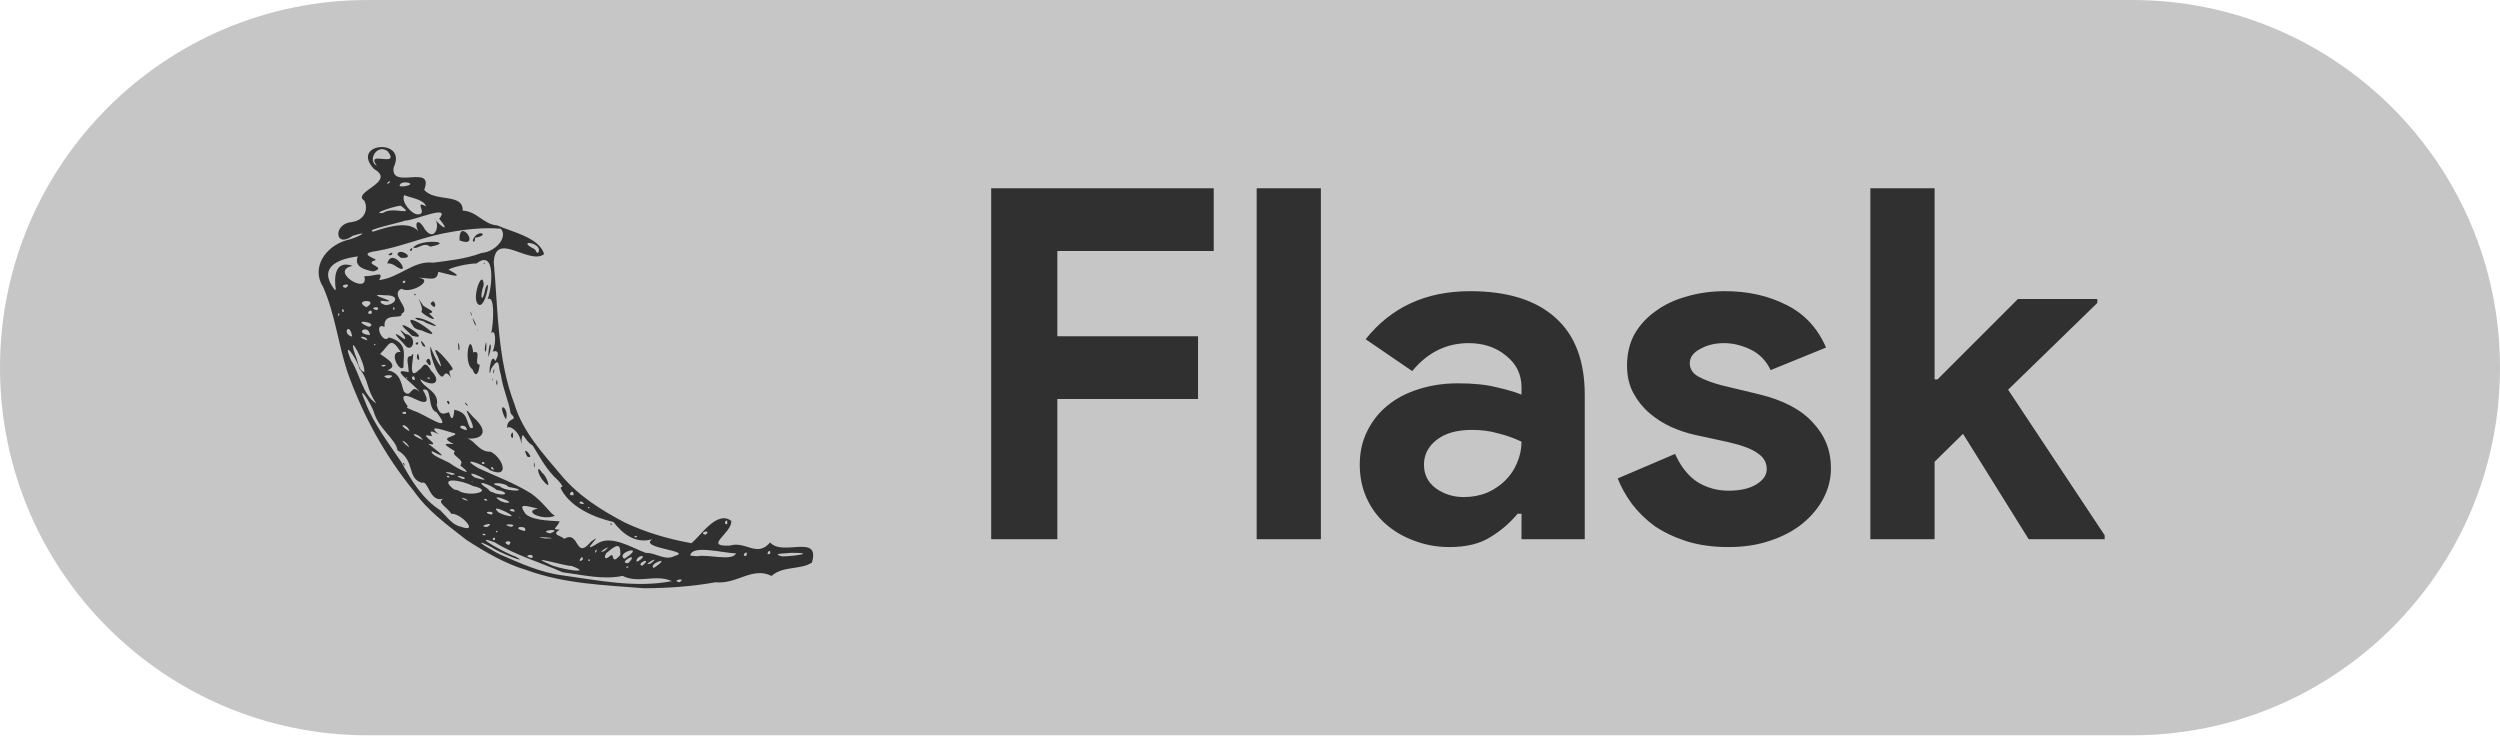
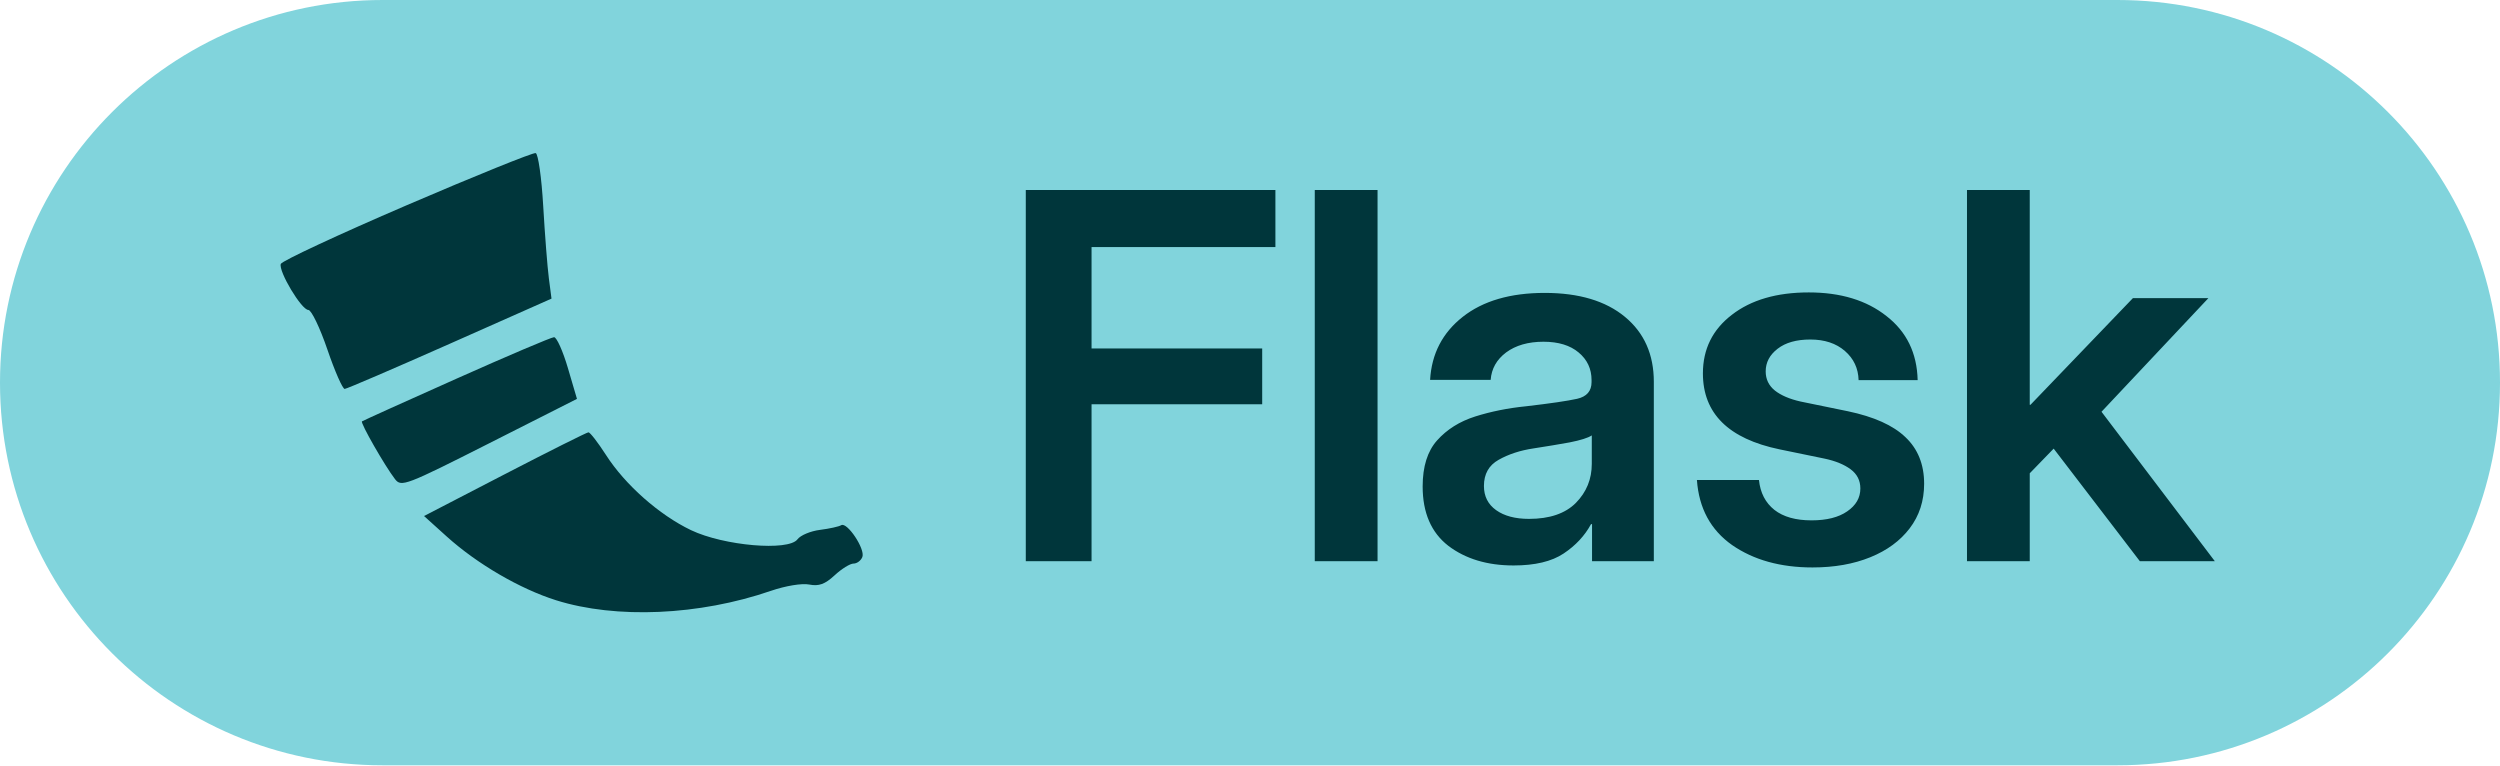
- <svg xmlns="http://www.w3.org/2000/svg" width="102" height="30" viewBox="0 0 102 30" fill="none">
-   <path d="M0 15C0 6.716 6.716 0 15 0H87C95.284 0 102 6.716 102 15V15C102 23.284 95.284 30 87 30H15C6.716 30 0 23.284 0 15V15Z" fill="#C6C6C6" />
-   <path d="M40.44 7.68H49.52V10.24H43.14V13.72H48.88V16.28H43.14V22H40.44V7.68ZM51.272 22V7.68H53.892V22H51.272ZM62.078 20.96H61.918C61.611 21.333 61.238 21.653 60.798 21.92C60.371 22.187 59.818 22.32 59.138 22.32C58.631 22.32 58.151 22.233 57.698 22.06C57.258 21.9 56.871 21.673 56.538 21.38C56.205 21.087 55.945 20.733 55.758 20.32C55.571 19.907 55.478 19.453 55.478 18.96C55.478 18.453 55.578 18 55.778 17.6C55.978 17.187 56.258 16.833 56.618 16.54C56.978 16.247 57.398 16.027 57.878 15.88C58.371 15.72 58.905 15.64 59.478 15.64C60.118 15.64 60.645 15.693 61.058 15.8C61.471 15.893 61.811 15.993 62.078 16.1V15.8C62.078 15.28 61.871 14.853 61.458 14.52C61.045 14.173 60.531 14 59.918 14C59.011 14 58.245 14.38 57.618 15.14L55.718 13.84C56.758 12.533 58.178 11.88 59.978 11.88C61.498 11.88 62.658 12.24 63.458 12.96C64.258 13.667 64.658 14.72 64.658 16.12V22H62.078V20.96ZM62.078 18.02C61.771 17.873 61.451 17.76 61.118 17.68C60.798 17.587 60.445 17.54 60.058 17.54C59.431 17.54 58.945 17.68 58.598 17.96C58.265 18.227 58.098 18.56 58.098 18.96C58.098 19.36 58.258 19.68 58.578 19.92C58.911 20.16 59.291 20.28 59.718 20.28C60.065 20.28 60.385 20.22 60.678 20.1C60.971 19.967 61.218 19.8 61.418 19.6C61.631 19.387 61.791 19.147 61.898 18.88C62.018 18.6 62.078 18.313 62.078 18.02ZM70.523 22.32C69.883 22.32 69.31 22.24 68.803 22.08C68.31 21.92 67.877 21.713 67.503 21.46C67.143 21.193 66.837 20.893 66.583 20.56C66.33 20.213 66.137 19.867 66.003 19.52L68.343 18.52C68.57 19.027 68.87 19.407 69.243 19.66C69.63 19.9 70.057 20.02 70.523 20.02C71.003 20.02 71.383 19.933 71.663 19.76C71.943 19.587 72.083 19.38 72.083 19.14C72.083 18.873 71.963 18.66 71.723 18.5C71.497 18.327 71.097 18.173 70.523 18.04L69.143 17.74C68.837 17.673 68.517 17.567 68.183 17.42C67.863 17.273 67.57 17.087 67.303 16.86C67.037 16.633 66.817 16.36 66.643 16.04C66.47 15.72 66.383 15.347 66.383 14.92C66.383 14.44 66.483 14.013 66.683 13.64C66.897 13.267 67.183 12.953 67.543 12.7C67.903 12.433 68.323 12.233 68.803 12.1C69.297 11.953 69.823 11.88 70.383 11.88C71.317 11.88 72.15 12.067 72.883 12.44C73.617 12.8 74.157 13.38 74.503 14.18L72.243 15.1C72.057 14.713 71.783 14.433 71.423 14.26C71.063 14.087 70.703 14 70.343 14C69.97 14 69.643 14.08 69.363 14.24C69.083 14.387 68.943 14.58 68.943 14.82C68.943 15.047 69.057 15.227 69.283 15.36C69.523 15.493 69.843 15.613 70.243 15.72L71.743 16.08C72.743 16.32 73.483 16.707 73.963 17.24C74.457 17.76 74.703 18.38 74.703 19.1C74.703 19.527 74.603 19.933 74.403 20.32C74.203 20.707 73.917 21.053 73.543 21.36C73.183 21.653 72.743 21.887 72.223 22.06C71.717 22.233 71.15 22.32 70.523 22.32ZM76.311 7.68H78.931V15.48H79.051L82.331 12.2H85.571V12.36L81.931 15.9L85.871 21.84V22H82.771L80.091 17.7L78.931 18.84V22H76.311V7.68Z" fill="#303030" />
-   <path d="M19.03 22.028C18.261 21.424 17.441 20.844 16.881 20.028C15.702 18.588 14.794 16.922 14.173 15.17C13.798 14.032 13.67 12.811 13.186 11.716C12.681 10.921 13.273 10.052 14.144 9.799C14.532 9.724 15.214 9.359 14.39 9.62C13.653 10.161 13.581 9.129 14.338 9.063C14.854 8.995 15.044 8.572 14.868 8.191C14.313 7.83 16.212 7.433 15.257 6.893C14.262 5.82 16.648 5.613 16.06 6.832C15.919 7.77 17.727 6.66 17.308 7.743C17.734 8.263 18.905 7.861 18.876 8.591C19.498 8.634 19.711 9.156 20.294 9.197C20.899 9.47 21.995 9.685 22.201 10.366C21.601 10.841 20.212 9.385 20.145 10.7C20.326 12.641 20.28 14.642 20.991 16.491C21.327 17.61 22.141 18.492 22.877 19.364C23.581 20.218 24.534 20.819 25.506 21.326C26.359 21.727 27.278 21.994 28.207 22.162C28.584 21.873 29.249 20.802 29.837 21.254C29.865 21.761 28.67 22.315 29.781 22.259C30.433 22.062 30.885 22.763 31.422 22.131C31.917 22.717 33.478 21.756 33.127 22.954C32.651 23.261 31.956 23.076 31.479 23.498C30.693 23.106 30.067 23.85 29.197 23.756C28.231 23.929 27.247 23.998 26.267 24C24.66 23.873 23.018 23.819 21.489 23.26C20.628 23.009 19.787 22.519 19.03 22.028V22.028ZM20.387 22.616C21.229 22.98 22.051 23.364 22.973 23.479C24.436 23.683 25.946 23.996 27.414 23.71C26.75 23.41 26.063 23.827 25.401 23.496C24.607 23.666 23.755 23.452 22.948 23.347C22.031 22.938 21.04 22.657 20.181 22.126C19.107 21.734 20.736 22.629 21.026 22.702C21.698 23.083 20.288 22.506 20.09 22.348C19.527 22.032 19.456 22.098 20.034 22.419C20.15 22.487 20.265 22.558 20.387 22.616V22.616ZM18.787 21.485C19.602 21.787 18.783 20.912 18.41 20.963C18.244 20.676 17.777 20.494 18.107 20.34C17.514 20.546 17.486 19.558 17.208 19.699C16.581 19.501 16.964 18.8 16.217 18.37C16.149 17.916 15.476 17.523 15.261 16.839C15.166 16.488 14.5 15.483 14.909 16.419C15.258 17.32 15.87 18.092 16.38 18.863C16.776 19.596 17.244 20.364 17.965 20.821C18.209 21.055 18.443 21.412 18.787 21.485ZM16.438 18.907C16.467 18.784 16.587 19.173 16.438 18.907V18.907ZM19.763 21.847C19.943 21.766 19.503 21.745 19.763 21.847V21.847ZM20.205 22.009C20.16 21.786 20.003 22.133 20.205 22.009V22.009ZM20.759 22.24C21.023 21.988 20.353 22.081 20.759 22.24V22.24ZM21.709 22.769C21.869 22.532 21.196 22.679 21.709 22.769V22.769ZM19.886 21.498C20.295 21.233 19.357 21.494 19.886 21.498V21.498ZM20.301 21.705C20.29 21.565 20.153 21.768 20.301 21.705V21.705ZM22.378 23.001C22.712 23.212 24.328 23.463 23.316 23.088C23.146 23.123 21.44 22.605 22.378 23.001ZM19.081 20.434C19.049 20.293 18.563 20.279 19.081 20.434V20.434ZM20.048 20.997C20.299 20.822 19.526 20.862 20.048 20.997V20.997ZM20.861 21.496C21.222 21.36 20.275 21.359 20.861 21.496V21.496ZM18.688 20.005C19.079 20.305 20.267 20.044 19.288 19.826C18.841 19.588 17.836 19.425 18.521 19.969L18.688 20.005L18.688 20.005ZM21.412 21.668C21.575 21.39 20.727 21.509 21.412 21.668V21.668ZM20.584 21.01C21.542 21.281 19.779 20.404 20.348 20.91L20.474 20.967L20.584 21.01L20.584 21.01ZM22.244 21.969C23.151 21.978 21.424 21.844 22.244 21.969V21.969ZM18.338 19.48C18.303 19.311 18.115 19.494 18.338 19.48V19.48ZM23.778 22.83C23.802 22.525 23.482 23.057 23.778 22.83V22.83ZM19.887 20.428C19.832 20.268 19.603 20.422 19.887 20.428V20.428ZM18.425 19.374C18.945 19.343 17.712 19.145 18.425 19.374V19.374ZM16.692 18.255C16.628 18.005 16.126 17.806 16.692 18.255V18.255ZM21.24 21.14C21.144 21.032 21.195 21.164 21.24 21.14V21.14ZM24.07 22.877C24.061 22.711 23.916 22.94 24.07 22.877V22.877ZM20.989 20.882C21.04 20.668 20.545 20.817 20.989 20.882V20.882ZM18.881 19.545C19.268 19.504 18.26 19.283 18.881 19.545V19.545ZM22.448 21.762C23.051 21.523 21.859 21.645 22.448 21.762V21.762ZM20.592 20.502C21.288 20.592 19.764 20.029 20.439 20.452L20.592 20.502L20.592 20.502V20.502ZM23.011 21.989C23.66 21.601 23.446 22.899 24.113 22.099C24.771 21.619 23.545 22.693 24.356 22.185C24.942 21.793 25.808 22.37 26.355 22.559C26.748 22.54 27.13 22.899 27.534 22.681C28.31 22.471 26.016 22.37 26.617 22C25.907 22.206 25.382 21.753 25.032 21.298C24.236 21.114 23.314 20.707 22.917 20.002C22.755 19.737 23.151 20.039 22.777 19.606C22.297 19.179 22.057 18.695 21.735 18.175C21.35 17.97 21.305 17.365 21.266 18.155C21.269 17.657 20.801 17.321 20.687 17.461C20.685 16.981 21.188 17.221 20.836 16.866C20.76 16.369 20.511 15.85 20.436 15.289C20.319 15.018 20.419 14.438 20.038 15.051C19.899 15.699 19.992 14.255 20.208 14.731C20.491 14.245 20.106 14.302 20.09 14.37C20.275 13.96 20.207 13.379 20.042 13.6C20.14 13.166 20.198 12.001 19.895 12.208C20.078 11.754 20.243 10.129 19.446 10.748C19.123 10.753 18.564 10.866 18.3 10.997C19.129 11.454 18.217 11.162 17.88 11.089C17.836 11.512 17.502 11.329 17.084 11.333C17.751 11.416 16.76 12.015 16.377 11.782C15.88 12.02 16.806 12.612 16.387 12.795C16.439 13.072 15.626 12.696 15.69 13.333C15.208 13.131 15.624 14.09 15.865 13.765C16.685 13.988 16.442 14.493 16.463 14.974C16.329 15.254 15.803 14.316 16.346 14.359C15.918 13.664 15.873 14.108 15.517 14.431C15.434 14.454 16.424 14.89 15.803 15.106C16.349 15.191 16.365 15.669 16.476 15.971C16.805 16.314 16.737 15.594 17.131 16.005C16.882 15.639 15.813 14.973 16.674 15.186C16.669 14.818 16.518 14.52 16.782 14.527C17.043 14.055 16.508 15.693 17.096 15.092C17.259 15.021 17.3 14.619 17.593 15.13C18.018 15.549 17.746 15.852 17.146 15.469C17.254 15.833 17.949 15.963 17.818 16.532C17.957 17.033 18.151 16.849 18.319 16.82C18.452 17.306 18.527 16.948 18.533 16.717C19.14 16.847 18.998 17.205 19.188 17.456C19.606 17.645 18.589 16.177 19.307 17.015C20.062 17.696 19.59 17.981 18.913 17.872C19.341 17.837 19.48 18.451 20.016 18.43C20.506 18.663 20.837 19.556 19.994 19.184C19.701 18.921 18.666 18.595 19.511 19.097C20.292 19.459 20.912 19.675 21.665 20.129C22.204 20.513 22.437 20.954 22.641 21.041C22.188 21.258 21.276 20.869 21.953 20.749C21.531 20.672 21.056 20.459 21.461 20.985C21.805 21.272 22.679 21.242 22.836 21.274C22.703 21.567 22.475 21.59 22.842 21.613C22.433 21.831 22.973 21.865 23.011 21.989H23.011ZM22.175 19.628C21.926 19.368 21.861 18.881 22.13 19.305C22.268 19.36 22.572 20.101 22.175 19.628H22.175ZM24.898 21.358C25.053 21.348 24.902 21.476 24.898 21.358V21.358ZM21.782 18.99C21.772 18.597 21.872 19.294 21.782 18.99V18.99ZM21.511 18.626C21.198 18.021 21.906 18.797 21.511 18.626V18.626ZM18.232 16.363C18.415 16.314 18.322 16.677 18.232 16.363V16.363ZM20.842 17.777C20.955 17.353 20.974 18.133 20.842 17.777V17.777ZM18.998 16.495C18.868 16.261 19.27 16.715 18.998 16.495V16.495ZM20.58 17.002C20.284 16.338 20.79 16.64 20.646 17.111L20.58 17.002ZM17.851 15.182C17.718 14.964 17.499 14.325 17.57 14.13C17.634 14.448 18.246 15.498 17.87 14.565C17.455 13.783 18.366 14.819 18.46 15.014C18.504 15.208 18.204 14.961 18.407 15.416C18.037 14.898 18.189 15.702 17.851 15.182V15.182ZM17.008 14.601C17.042 14.095 17.201 14.949 17.008 14.601V14.601ZM17.387 14.732C17.568 14.349 17.694 15.265 17.387 14.732V14.732ZM16.474 14.026C16.16 13.714 15.933 13.426 16.489 13.832C16.703 13.841 16.013 13.178 16.541 13.622C17.095 13.723 16.815 14.531 16.474 14.026ZM16.954 14.013C17.136 13.832 17.051 14.191 16.954 14.013V14.013ZM17.249 14.108C16.972 13.59 17.584 14.325 17.249 14.108V14.108ZM16.662 13.547C15.749 12.735 17.809 13.972 16.811 13.698L16.662 13.547L16.662 13.547V13.547ZM19.278 15.067C18.883 14.83 19.173 13.4 19.308 14.378C19.692 14.254 19.287 14.883 19.573 14.877C19.528 15.275 19.4 15.418 19.278 15.067ZM20.245 15.639C20.284 15.208 20.327 15.934 20.245 15.639V15.639ZM20.077 15.473C20.121 15.289 20.082 15.69 20.077 15.473V15.473ZM16.841 13.28C16.255 12.471 18.546 14.099 17.217 13.486C17.078 13.449 16.911 13.436 16.841 13.28ZM18.704 14.268C18.649 13.587 18.828 14.381 18.704 14.268L18.704 14.268ZM20.119 15.175C20.228 14.787 20.127 15.432 20.119 15.175V15.175ZM16.931 12.972C17.28 12.897 18.376 13.584 17.369 13.168C17.258 13.044 17.019 13.1 16.931 12.972ZM19.924 14.463C19.962 13.767 20.133 14.047 19.926 14.563L19.924 14.463L19.924 14.463H19.924ZM17.191 12.729C17.333 12.521 16.814 11.787 17.265 12.466C17.461 12.621 17.831 12.726 17.504 12.791C18.018 13.245 17.379 12.914 17.191 12.729V12.729ZM19.776 14.246C19.875 13.452 19.863 14.711 19.776 14.246V14.246ZM16.894 11.996C17.003 11.95 16.951 12.141 16.894 11.996V11.996ZM17.569 12.398C17.742 12.034 17.889 12.804 17.569 12.398V12.398ZM19.471 13.456C19.469 13.316 19.507 13.659 19.471 13.456V13.456ZM19.361 13.212C19.097 12.561 19.606 13.557 19.361 13.212V13.212ZM19.199 12.785C19.154 12.516 19.349 13.123 19.199 12.785L19.199 12.785ZM19.463 12.356C19.281 12.037 19.691 10.949 19.737 11.623C19.546 12.149 19.682 12.443 19.815 11.738C20.062 11.183 19.762 12.833 19.463 12.356L19.463 12.356V12.356ZM19.734 10.738C19.813 10.641 19.751 10.855 19.734 10.738V10.738ZM19.281 19.661C19.174 19.567 19.294 19.721 19.281 19.661V19.661ZM20.214 20.133C20.733 20.266 20.73 20.052 20.261 19.989C20.009 19.754 19.213 19.505 19.925 19.96C19.972 20.079 20.122 20.076 20.214 20.133V20.133ZM18.371 18.909C18.657 19.122 19.448 19.514 18.779 18.991C19.004 18.728 18.347 18.589 18.565 18.413C18.01 18.074 18.127 18.104 18.516 18.114C17.849 17.816 18.612 17.839 18.576 17.686C18.319 17.635 17.299 17.232 17.899 17.719C17.289 17.408 17.753 17.835 17.569 17.79C16.945 17.619 18.125 18.265 17.47 18.105C17.828 18.388 18.433 18.831 17.621 18.405C17.514 18.559 18.202 18.792 18.371 18.909ZM19.347 19.47C20.533 19.852 18.765 19.003 19.347 19.47V19.47ZM24.341 22.495C24.357 22.26 24.179 22.696 24.341 22.495V22.495ZM24.855 22.712C25.128 22.446 24.866 23.134 25.308 22.647C25.313 22.298 25.295 22.092 24.8 22.515C24.664 22.591 24.603 22.913 24.855 22.712V22.712ZM16.706 17.594C16.622 17.264 16.117 17.265 16.706 17.594V17.594ZM17.254 17.953C17.051 17.616 16.528 17.648 17.254 17.953V17.953ZM20.373 19.834C20.677 20.104 21.771 20.032 20.743 19.867C20.59 19.642 19.775 19.696 20.373 19.834ZM24.66 22.481C25.128 22.088 24.206 22.657 24.66 22.481V22.481ZM25.634 23.151C25.637 23.025 25.432 23.206 25.634 23.151V23.151ZM25.636 22.974C26.155 22.425 25.133 23.007 25.636 22.974H25.636ZM15.358 16.465C14.916 15.834 15.083 15.551 14.657 15.035C14.576 14.641 13.925 13.747 14.32 14.694C14.682 15.248 14.789 16.106 15.358 16.465V16.465ZM25.473 22.8C26.427 22.183 25.081 22.531 25.473 22.8V22.8ZM26.202 23.085C26.68 22.675 25.899 22.999 26.202 23.085V23.085ZM16.544 16.896C16.68 16.693 16.19 16.87 16.544 16.896V16.896ZM26.049 22.89C26.512 22.592 25.943 22.638 25.966 22.918L26.049 22.89H26.049ZM19.767 18.931C19.752 18.729 19.523 18.948 19.767 18.931V18.931ZM20.156 19.154C20.032 18.905 19.966 19.193 20.156 19.154V19.154ZM26.792 23.092C27.385 22.664 26.433 23.01 26.668 23.173L26.792 23.092ZM26.565 22.982C27.048 22.577 26.055 23.162 26.565 22.982V22.982ZM27.725 23.755C28.05 23.538 27.331 23.684 27.725 23.755V23.755ZM16.841 16.75C17.276 16.847 18.579 17.82 17.81 16.817C17.416 16.701 17.653 15.738 17.251 15.909C17.52 16.359 17.473 16.55 16.907 16.267C16.196 15.92 16.507 16.439 16.646 16.582C16.457 16.625 16.897 16.746 16.841 16.75V16.75ZM14.86 15.185C14.938 14.864 14.144 13.414 14.485 14.459C14.608 14.678 14.596 15.093 14.86 15.185ZM18.496 17.427C18.272 17.24 18.485 17.4 18.496 17.427V17.427ZM19.047 17.555C19.047 17.214 18.438 17.417 19.047 17.555V17.555ZM23.825 20.567C23.734 20.334 23.465 20.562 23.825 20.567L23.825 20.567ZM24.054 20.735C24.02 20.604 23.922 20.76 24.054 20.735V20.735ZM25.948 21.927C26.13 21.793 25.721 21.91 25.948 21.927V21.927ZM15.85 15.438C16.371 15.236 15.292 15.294 15.85 15.438V15.438ZM23.404 20.197C23.398 19.86 23.072 20.281 23.404 20.197V20.197ZM15.644 14.958C15.979 14.845 15.334 14.884 15.644 14.958V14.958ZM16.615 15.429C16.609 15.318 16.512 15.471 16.615 15.429V15.429ZM28.462 22.693C28.892 22.606 29.873 22.912 30.031 22.579C29.509 22.567 28.223 22.211 28.162 22.664L28.277 22.682L28.462 22.693V22.693ZM16.924 15.507C16.931 15.165 16.657 15.494 16.924 15.507V15.507ZM14.37 13.735C14.254 13.084 13.929 13.637 14.37 13.735V13.735ZM14.979 13.888C14.987 13.679 14.422 13.7 14.979 13.888V13.888ZM15.327 14.059C15.227 13.978 15.248 14.162 15.327 14.059V14.059ZM17.517 15.464C17.62 15.369 17.273 15.394 17.517 15.464V15.464ZM15.095 13.674C15.037 13.182 14.39 13.6 15.095 13.674V13.674ZM13.847 12.864C13.829 12.637 13.725 12.949 13.847 12.864V12.864ZM14.033 12.723C14.002 12.454 13.873 12.758 14.033 12.723V12.723ZM15.059 13.336C15.493 13.165 14.268 12.983 14.97 13.304L15.059 13.336ZM28.791 21.818C29.069 21.564 28.438 21.739 28.791 21.818V21.818ZM30.45 22.678C30.561 22.349 30.17 22.721 30.45 22.678V22.678ZM15.164 12.798C15.209 12.48 14.82 12.861 15.164 12.798V12.798ZM13.704 11.82C13.625 11.37 13.636 10.581 14.386 10.848C13.385 11.047 15.079 12.092 14.865 11.267C15.286 11.287 15.689 11.018 15.468 11.427C16.297 11.335 16.872 10.616 17.674 10.717C18.298 10.634 18.98 10.572 19.653 10.32C20.206 10.28 20.738 9.685 20.435 9.332C19.681 9.268 18.892 9.363 18.058 9.528C17.134 9.72 16.295 10.085 15.363 10.242C14.455 10.364 15.546 10.578 15.286 10.626C14.812 10.79 15.851 10.901 15.225 11.075C14.837 11.001 14.434 10.868 14.6 10.46C13.73 10.573 12.965 10.934 13.653 11.82L13.704 11.82L13.704 11.82V11.82ZM15.8 10.752C16.005 10.001 16.893 11.371 16.135 10.852C16.044 10.784 15.895 10.729 15.8 10.752ZM15.84 10.388C16.135 10.168 15.997 10.511 15.84 10.388V10.388ZM16.214 10.394C16.241 10.048 17.07 10.577 16.351 10.518L16.214 10.394ZM16.726 10.188C16.912 9.97 16.779 10.382 16.726 10.188V10.188ZM16.856 10.1C17.167 9.727 18.618 9.862 17.556 10.064C17.272 9.85 17.053 10.19 16.856 10.1ZM18.749 9.809C18.702 8.788 19.689 10.171 18.749 9.809V9.809ZM19.286 9.806C19.482 9.291 20.048 9.599 19.377 9.702C19.391 9.757 19.357 9.968 19.286 9.806ZM14.952 12.534C15.538 12.175 14.329 12.222 14.952 12.534V12.534ZM15.386 12.655C15.591 12.436 14.939 12.566 15.386 12.655V12.655ZM14.107 11.748C14.443 11.49 13.711 11.65 14.107 11.748V11.748ZM31.429 22.584C31.439 22.285 31.173 22.719 31.429 22.584V22.584ZM29.669 21.383C29.719 21.039 29.443 21.413 29.669 21.383V21.383ZM31.913 22.7C32.382 22.701 33.333 22.554 32.314 22.555C32.154 22.58 31.381 22.574 31.913 22.7L31.913 22.7V22.7ZM15.767 12.444C16.146 12.418 16.36 12.025 15.694 12.048C14.66 11.941 16.605 12.402 15.561 12.27C15.421 12.363 15.759 12.469 15.767 12.444ZM16.101 12.613C16.061 12.369 15.984 12.742 16.101 12.613V12.613ZM16.497 11.556C16.662 11.352 16.27 11.502 16.497 11.556V11.556ZM15.236 9.448C15.913 9.217 16.838 8.959 17.158 9.561C16.833 9.17 17.027 8.784 17.334 9.357C17.768 9.936 17.986 9.093 17.703 8.899C18.026 9.299 18.392 9.488 17.919 8.924C18.433 8.306 16.891 9.005 16.54 8.998C16.372 9.074 14.799 9.399 15.236 9.448V9.448ZM15.633 8.688C16.019 8.397 16.968 8.861 16.359 8.398C16.299 8.346 15.025 8.749 15.633 8.688V8.688ZM17.04 8.746C17.492 8.758 16.845 8.139 17.384 8.419C17.295 8.131 16.757 8.076 16.494 7.961C16.345 8.225 16.797 8.75 17.04 8.746ZM15.88 7.468C16.036 7.257 15.605 7.576 15.88 7.468V7.468ZM16.455 7.606C17.183 7.51 16.269 7.293 16.308 7.598L16.455 7.606V7.606V7.606ZM15.381 6.766C14.868 6.097 16.345 6.878 15.824 6.178C15.386 5.828 14.964 6.57 15.381 6.766ZM21.96 10.309C22.195 9.893 20.989 9.748 21.801 10.162C21.876 10.187 21.859 10.338 21.96 10.309Z" fill="#303030" />
+ <svg xmlns="http://www.w3.org/2000/svg" width="98" height="30" viewBox="0 0 98 30" fill="none">
+   <path d="M0 15C0 6.716 6.716 0 15 0H83C91.284 0 98 6.716 98 15V15C98 23.284 91.284 30 83 30H15C6.716 30 0 23.284 0 15V15Z" fill="#81D4DC" />
+   <path d="M40.211 22V7.449H49.996V9.686H42.789V13.66H49.478V15.848H42.789V22H40.211ZM54 7.449V22H51.539V7.449H54ZM59.332 22.166C58.303 22.166 57.45 21.909 56.773 21.395C56.103 20.874 55.768 20.099 55.768 19.07C55.768 18.289 55.956 17.687 56.334 17.264C56.718 16.834 57.216 16.521 57.828 16.326C58.447 16.131 59.111 15.997 59.82 15.926C60.777 15.815 61.445 15.717 61.822 15.633C62.2 15.548 62.389 15.33 62.389 14.979V14.9C62.389 14.458 62.219 14.096 61.881 13.816C61.549 13.537 61.09 13.396 60.504 13.396C59.905 13.396 59.417 13.537 59.039 13.816C58.668 14.096 58.466 14.454 58.434 14.891H56.06C56.119 13.868 56.546 13.045 57.34 12.42C58.134 11.795 59.205 11.482 60.553 11.482C61.894 11.482 62.942 11.795 63.697 12.42C64.453 13.045 64.83 13.895 64.83 14.969V22H62.408V20.545H62.369C62.122 21.001 61.764 21.385 61.295 21.697C60.826 22.01 60.172 22.166 59.332 22.166ZM59.938 20.34C60.745 20.34 61.357 20.131 61.773 19.715C62.19 19.292 62.398 18.781 62.398 18.182V17.068C62.249 17.166 61.959 17.257 61.529 17.342C61.1 17.42 60.631 17.498 60.123 17.576C59.596 17.654 59.137 17.804 58.746 18.025C58.362 18.24 58.17 18.582 58.17 19.051C58.17 19.454 58.329 19.77 58.648 19.998C58.967 20.226 59.397 20.34 59.938 20.34ZM71.051 22.244C69.794 22.244 68.743 21.951 67.897 21.365C67.057 20.773 66.598 19.923 66.519 18.816H68.951C69.003 19.318 69.205 19.708 69.557 19.988C69.908 20.262 70.393 20.398 71.012 20.398C71.604 20.398 72.07 20.281 72.408 20.047C72.753 19.812 72.926 19.513 72.926 19.148C72.926 18.836 72.799 18.585 72.545 18.396C72.291 18.208 71.949 18.068 71.519 17.977L69.762 17.615C67.757 17.199 66.754 16.206 66.754 14.637C66.754 13.686 67.132 12.921 67.887 12.342C68.642 11.756 69.648 11.463 70.904 11.463C72.154 11.463 73.17 11.772 73.951 12.391C74.739 13.003 75.146 13.839 75.172 14.9H72.857C72.844 14.438 72.665 14.057 72.32 13.758C71.975 13.458 71.523 13.309 70.963 13.309C70.422 13.309 69.996 13.429 69.684 13.67C69.371 13.911 69.215 14.207 69.215 14.559C69.215 14.865 69.335 15.115 69.576 15.31C69.817 15.499 70.152 15.643 70.582 15.74L72.438 16.121C73.46 16.336 74.212 16.674 74.693 17.137C75.182 17.599 75.426 18.208 75.426 18.963C75.426 19.634 75.237 20.216 74.859 20.711C74.488 21.199 73.974 21.577 73.316 21.844C72.659 22.111 71.904 22.244 71.051 22.244ZM77.106 22V7.449H79.566V15.867H79.596L83.609 11.688H86.568L82.379 16.141L86.822 22H83.883L80.504 17.586L79.566 18.553V22H77.106Z" fill="#00363B" />
+   <path fill-rule="evenodd" clip-rule="evenodd" d="M15.95 8.042C13.27 9.194 11.046 10.231 11.007 10.346C10.911 10.634 11.819 12.15 12.087 12.15C12.206 12.15 12.543 12.849 12.834 13.703C13.126 14.558 13.432 15.252 13.513 15.246C13.595 15.241 15.452 14.442 17.641 13.471L21.619 11.706L21.515 10.907C21.458 10.467 21.359 9.196 21.294 8.08C21.23 6.965 21.097 6.029 20.999 6.001C20.902 5.972 18.629 6.891 15.95 8.042ZM17.892 14.845C15.89 15.738 14.224 16.491 14.189 16.518C14.118 16.573 15.091 18.274 15.486 18.784C15.73 19.099 15.906 19.032 19.18 17.375L22.617 15.636L22.261 14.426C22.065 13.76 21.821 13.216 21.718 13.218C21.616 13.219 19.894 13.951 17.892 14.845ZM19.787 18.589L16.622 20.228L17.515 21.034C18.705 22.106 20.384 23.085 21.798 23.53C24.152 24.27 27.41 24.128 30.216 23.162C30.794 22.964 31.439 22.857 31.723 22.914C32.098 22.989 32.34 22.901 32.716 22.553C32.989 22.299 33.323 22.092 33.459 22.092C33.594 22.092 33.75 21.975 33.805 21.832C33.923 21.523 33.205 20.446 32.975 20.588C32.887 20.642 32.514 20.724 32.145 20.771C31.776 20.817 31.378 20.983 31.261 21.141C30.908 21.614 28.375 21.396 27.09 20.783C25.842 20.187 24.504 19.004 23.752 17.831C23.438 17.343 23.13 16.945 23.067 16.947C23.004 16.949 21.528 17.688 19.787 18.589Z" fill="#00363B" />
</svg>
